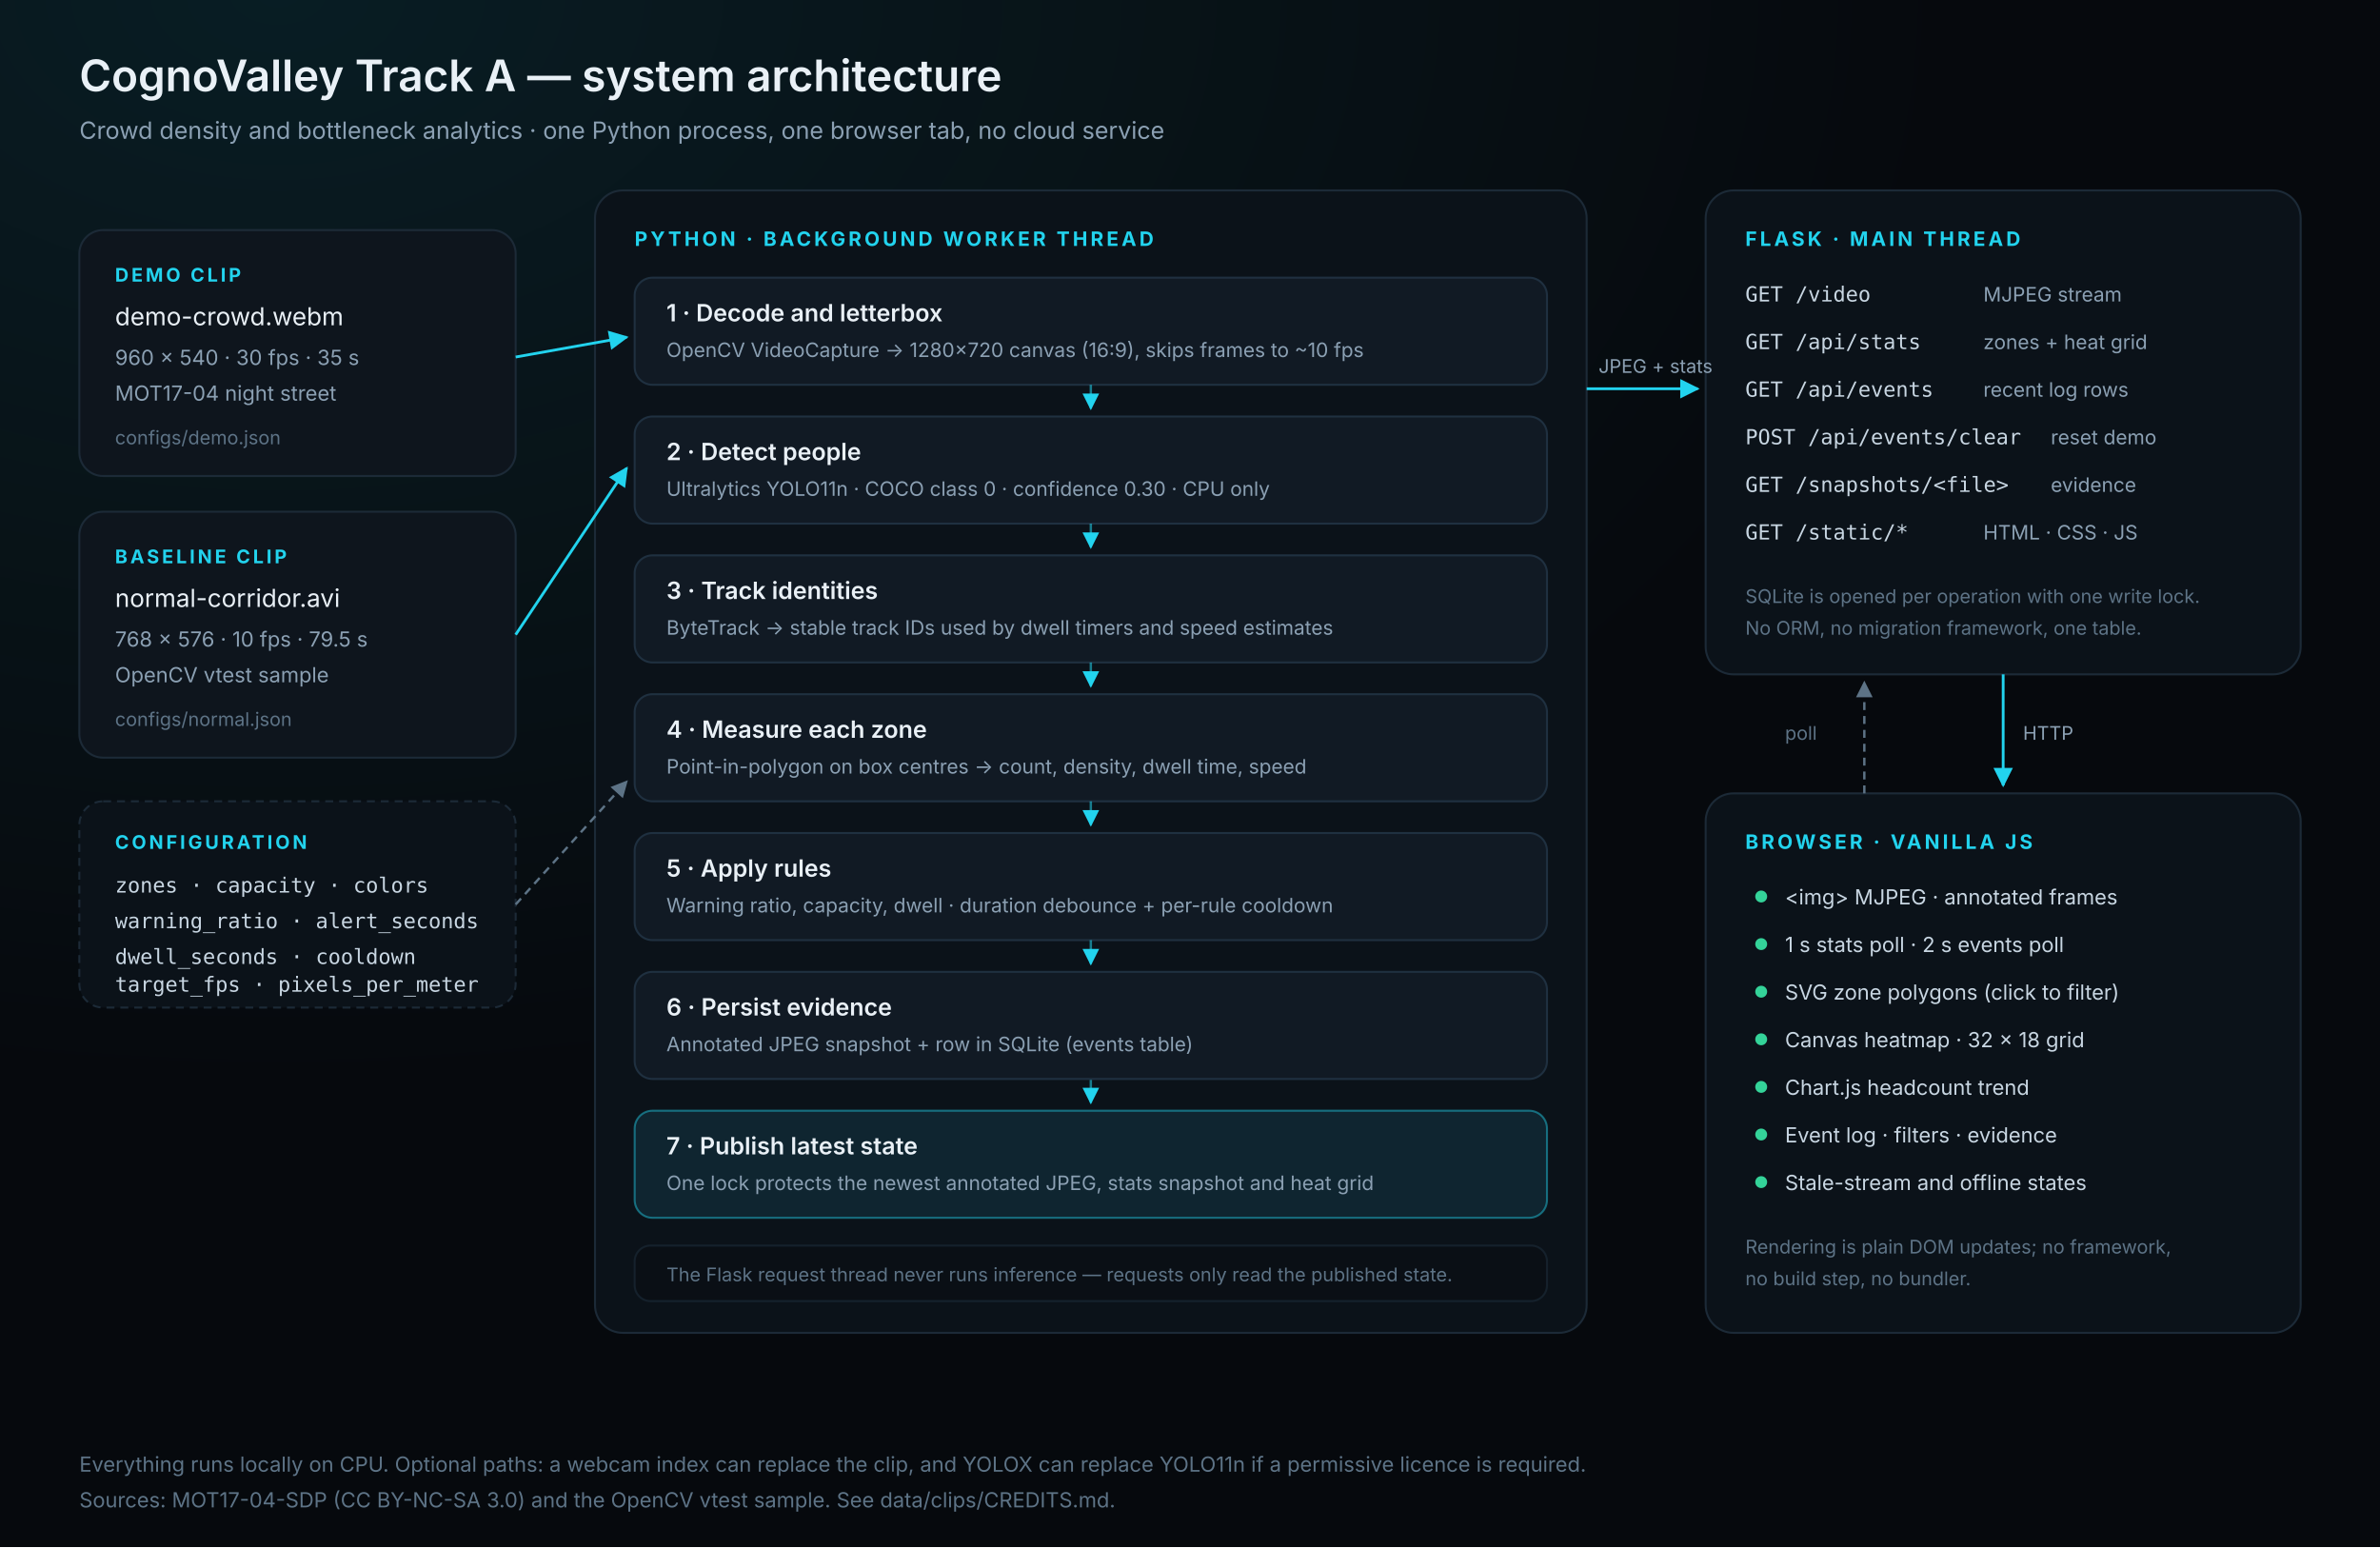
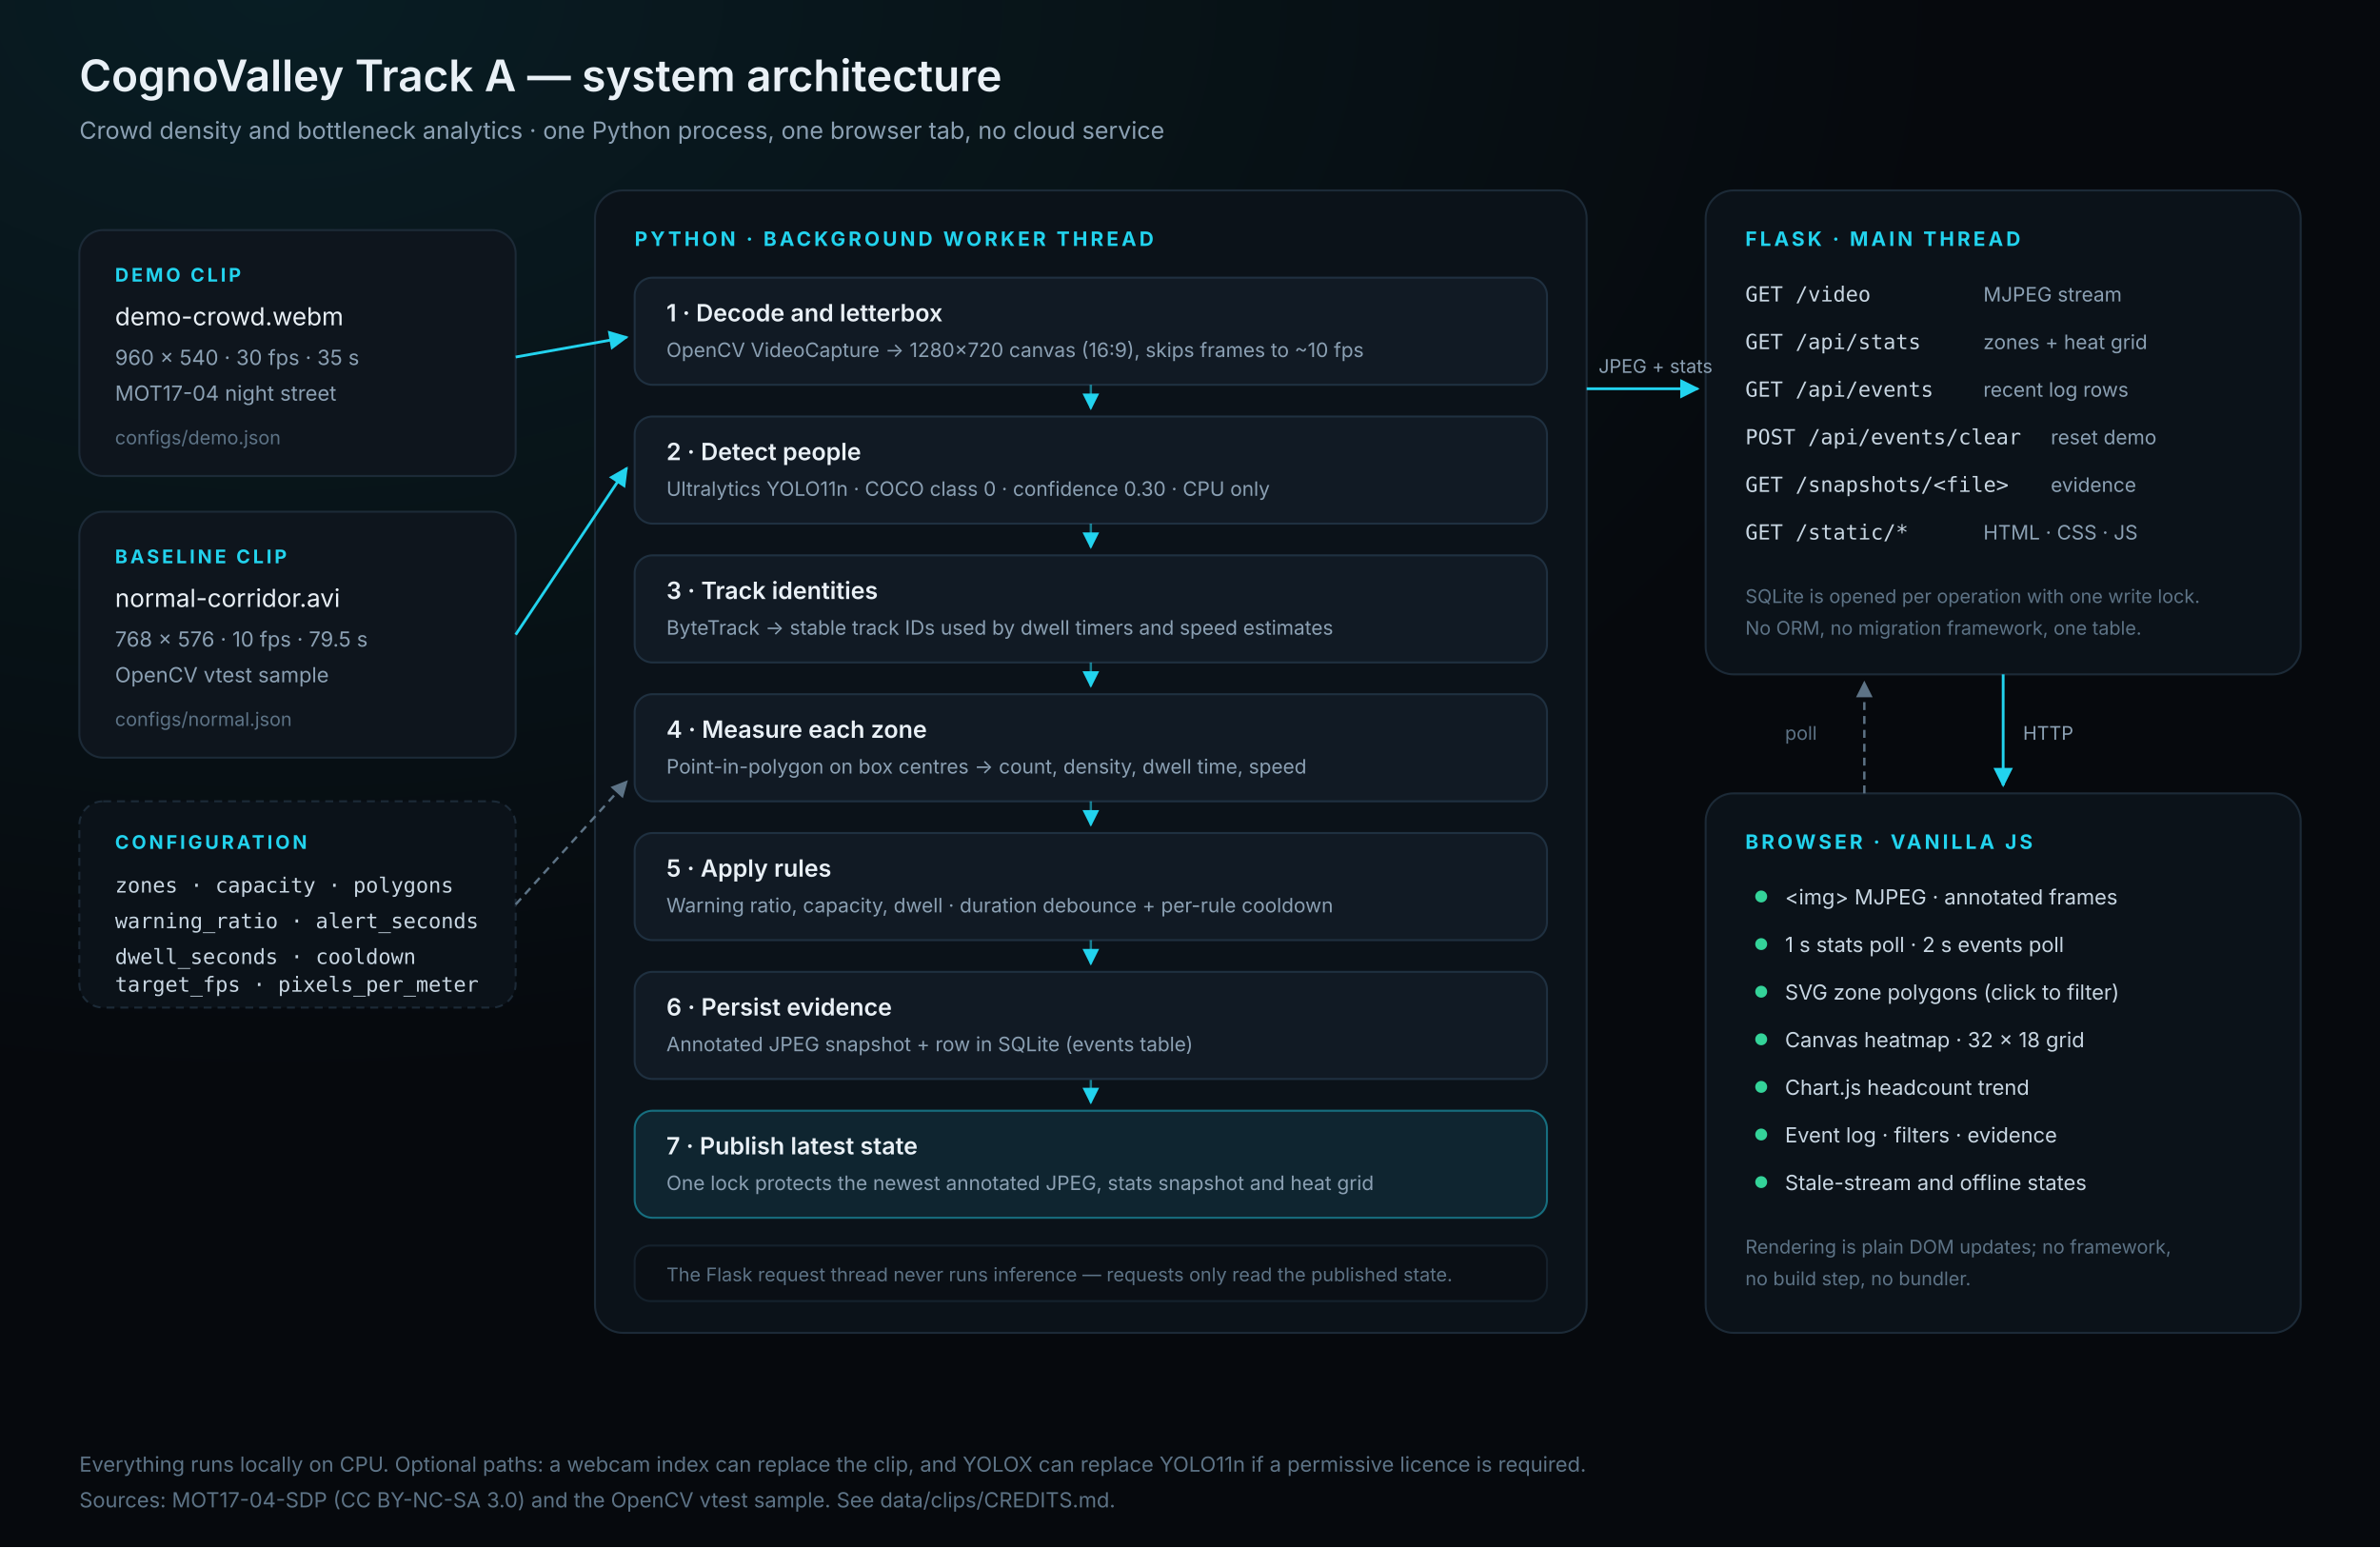
<svg xmlns="http://www.w3.org/2000/svg" width="1200" height="780" viewBox="0 0 1200 780" role="img" aria-labelledby="title desc">
  <defs>
    <marker id="arrow" viewBox="0 0 10 10" refX="9" refY="5" markerWidth="7" markerHeight="7" orient="auto-start-reverse">
      <path d="M 0 0 L 10 5 L 0 10 z" fill="#22d3ee" />
    </marker>
    <marker id="arrow-dim" viewBox="0 0 10 10" refX="9" refY="5" markerWidth="7" markerHeight="7" orient="auto-start-reverse">
      <path d="M 0 0 L 10 5 L 0 10 z" fill="#5d7386" />
    </marker>
  </defs>
  <rect width="1200" height="780" fill="#06090d" />
  <rect x="0" y="0" width="1200" height="780" fill="url(#bg)" />
  <defs>
    <radialGradient id="bg" cx="12%" cy="0%" r="70%">
      <stop offset="0%" stop-color="#22d3ee" stop-opacity="0.10" />
      <stop offset="100%" stop-color="#22d3ee" stop-opacity="0" />
    </radialGradient>
  </defs>
  <text x="40" y="46" fill="#e9f0f6" font-family="Segoe UI, Inter, sans-serif" font-size="22" font-weight="600">CognoValley Track A — system architecture</text>
  <text x="40" y="70" fill="#8ba0b3" font-family="Segoe UI, Inter, sans-serif" font-size="12">Crowd density and bottleneck analytics · one Python process, one browser tab, no cloud service</text>
  <rect x="40" y="116" width="220" height="124" rx="12" fill="#0e151d" stroke="#1c2a37" />
  <text x="58" y="142" fill="#22d3ee" font-family="Segoe UI, Inter, sans-serif" font-size="9.5" font-weight="700" letter-spacing="1.4">DEMO CLIP</text>
  <text x="58" y="164" fill="#e9f0f6" font-family="Segoe UI, Inter, sans-serif" font-size="12.5">demo-crowd.webm</text>
  <text x="58" y="184" fill="#8ba0b3" font-family="Segoe UI, Inter, sans-serif" font-size="10.5">960 × 540 · 30 fps · 35 s</text>
  <text x="58" y="202" fill="#8ba0b3" font-family="Segoe UI, Inter, sans-serif" font-size="10.5">MOT17-04 night street</text>
  <text x="58" y="224" fill="#5d7386" font-family="Segoe UI, Inter, sans-serif" font-size="9.5">configs/demo.json</text>
  <rect x="40" y="258" width="220" height="124" rx="12" fill="#0e151d" stroke="#1c2a37" />
  <text x="58" y="284" fill="#22d3ee" font-family="Segoe UI, Inter, sans-serif" font-size="9.5" font-weight="700" letter-spacing="1.4">BASELINE CLIP</text>
  <text x="58" y="306" fill="#e9f0f6" font-family="Segoe UI, Inter, sans-serif" font-size="12.5">normal-corridor.avi</text>
  <text x="58" y="326" fill="#8ba0b3" font-family="Segoe UI, Inter, sans-serif" font-size="10.5">768 × 576 · 10 fps · 79.5 s</text>
  <text x="58" y="344" fill="#8ba0b3" font-family="Segoe UI, Inter, sans-serif" font-size="10.5">OpenCV vtest sample</text>
  <text x="58" y="366" fill="#5d7386" font-family="Segoe UI, Inter, sans-serif" font-size="9.5">configs/normal.json</text>
  <rect x="40" y="404" width="220" height="104" rx="12" fill="#0b1219" stroke="#1c2a37" stroke-dasharray="4 3" />
  <text x="58" y="428" fill="#22d3ee" font-family="Segoe UI, Inter, sans-serif" font-size="9.5" font-weight="700" letter-spacing="1.4">CONFIGURATION</text>
-   <text x="58" y="450" fill="#c8d6e2" font-family="Consolas, monospace" font-size="10.5">zones · capacity · colors</text>
+   <text x="58" y="450" fill="#c8d6e2" font-family="Consolas, monospace" font-size="10.5">zones · capacity · polygons</text>
  <text x="58" y="468" fill="#c8d6e2" font-family="Consolas, monospace" font-size="10.5">warning_ratio · alert_seconds</text>
  <text x="58" y="486" fill="#c8d6e2" font-family="Consolas, monospace" font-size="10.5">dwell_seconds · cooldown</text>
  <text x="58" y="500" fill="#c8d6e2" font-family="Consolas, monospace" font-size="10.5">target_fps · pixels_per_meter</text>
  <rect x="300" y="96" width="500" height="576" rx="14" fill="#0b1219" stroke="#1c2a37" />
  <text x="320" y="124" fill="#22d3ee" font-family="Segoe UI, Inter, sans-serif" font-size="10" font-weight="700" letter-spacing="1.5">PYTHON · BACKGROUND WORKER THREAD</text>
  <rect x="320" y="140" width="460" height="54" rx="9" fill="#111a24" stroke="#1f3040" />
  <text x="336" y="162" fill="#e9f0f6" font-family="Segoe UI, Inter, sans-serif" font-size="12" font-weight="600">1 · Decode and letterbox</text>
  <text x="336" y="180" fill="#8ba0b3" font-family="Segoe UI, Inter, sans-serif" font-size="10">OpenCV VideoCapture → 1280×720 canvas (16:9), skips frames to ~10 fps</text>
  <rect x="320" y="210" width="460" height="54" rx="9" fill="#111a24" stroke="#1f3040" />
  <text x="336" y="232" fill="#e9f0f6" font-family="Segoe UI, Inter, sans-serif" font-size="12" font-weight="600">2 · Detect people</text>
  <text x="336" y="250" fill="#8ba0b3" font-family="Segoe UI, Inter, sans-serif" font-size="10">Ultralytics YOLO11n · COCO class 0 · confidence 0.30 · CPU only</text>
  <rect x="320" y="280" width="460" height="54" rx="9" fill="#111a24" stroke="#1f3040" />
  <text x="336" y="302" fill="#e9f0f6" font-family="Segoe UI, Inter, sans-serif" font-size="12" font-weight="600">3 · Track identities</text>
  <text x="336" y="320" fill="#8ba0b3" font-family="Segoe UI, Inter, sans-serif" font-size="10">ByteTrack → stable track IDs used by dwell timers and speed estimates</text>
  <rect x="320" y="350" width="460" height="54" rx="9" fill="#111a24" stroke="#1f3040" />
  <text x="336" y="372" fill="#e9f0f6" font-family="Segoe UI, Inter, sans-serif" font-size="12" font-weight="600">4 · Measure each zone</text>
  <text x="336" y="390" fill="#8ba0b3" font-family="Segoe UI, Inter, sans-serif" font-size="10">Point-in-polygon on box centres → count, density, dwell time, speed</text>
  <rect x="320" y="420" width="460" height="54" rx="9" fill="#111a24" stroke="#1f3040" />
  <text x="336" y="442" fill="#e9f0f6" font-family="Segoe UI, Inter, sans-serif" font-size="12" font-weight="600">5 · Apply rules</text>
  <text x="336" y="460" fill="#8ba0b3" font-family="Segoe UI, Inter, sans-serif" font-size="10">Warning ratio, capacity, dwell · duration debounce + per-rule cooldown</text>
  <line x1="550" y1="194" x2="550" y2="206" stroke="#22d3ee" stroke-width="1.2" stroke-opacity="0.55" marker-end="url(#arrow)" />
  <line x1="550" y1="264" x2="550" y2="276" stroke="#22d3ee" stroke-width="1.2" stroke-opacity="0.55" marker-end="url(#arrow)" />
  <line x1="550" y1="334" x2="550" y2="346" stroke="#22d3ee" stroke-width="1.2" stroke-opacity="0.55" marker-end="url(#arrow)" />
  <line x1="550" y1="404" x2="550" y2="416" stroke="#22d3ee" stroke-width="1.2" stroke-opacity="0.55" marker-end="url(#arrow)" />
  <line x1="550" y1="474" x2="550" y2="486" stroke="#22d3ee" stroke-width="1.2" stroke-opacity="0.55" marker-end="url(#arrow)" />
  <line x1="550" y1="544" x2="550" y2="556" stroke="#22d3ee" stroke-width="1.2" stroke-opacity="0.55" marker-end="url(#arrow)" />
  <rect x="320" y="490" width="460" height="54" rx="9" fill="#111a24" stroke="#1f3040" />
  <text x="336" y="512" fill="#e9f0f6" font-family="Segoe UI, Inter, sans-serif" font-size="12" font-weight="600">6 · Persist evidence</text>
  <text x="336" y="530" fill="#8ba0b3" font-family="Segoe UI, Inter, sans-serif" font-size="10">Annotated JPEG snapshot + row in SQLite (events table)</text>
  <rect x="320" y="560" width="460" height="54" rx="9" fill="#0f2530" stroke="#22d3ee" stroke-opacity="0.45" />
  <text x="336" y="582" fill="#e9f0f6" font-family="Segoe UI, Inter, sans-serif" font-size="12" font-weight="600">7 · Publish latest state</text>
  <text x="336" y="600" fill="#8ba0b3" font-family="Segoe UI, Inter, sans-serif" font-size="10">One lock protects the newest annotated JPEG, stats snapshot and heat grid</text>
  <rect x="320" y="628" width="460" height="28" rx="8" fill="#0a0f15" stroke="#15212c" />
  <text x="336" y="646" fill="#5d7386" font-family="Segoe UI, Inter, sans-serif" font-size="9.5">The Flask request thread never runs inference — requests only read the published state.</text>
  <rect x="860" y="96" width="300" height="244" rx="14" fill="#0b1219" stroke="#1c2a37" />
  <text x="880" y="124" fill="#22d3ee" font-family="Segoe UI, Inter, sans-serif" font-size="10" font-weight="700" letter-spacing="1.5">FLASK · MAIN THREAD</text>
  <text x="880" y="152" fill="#c8d6e2" font-family="Consolas, monospace" font-size="10.5">GET  /video</text>
  <text x="1000" y="152" fill="#8ba0b3" font-family="Segoe UI, Inter, sans-serif" font-size="10">MJPEG stream</text>
  <text x="880" y="176" fill="#c8d6e2" font-family="Consolas, monospace" font-size="10.5">GET  /api/stats</text>
  <text x="1000" y="176" fill="#8ba0b3" font-family="Segoe UI, Inter, sans-serif" font-size="10">zones + heat grid</text>
  <text x="880" y="200" fill="#c8d6e2" font-family="Consolas, monospace" font-size="10.5">GET  /api/events</text>
  <text x="1000" y="200" fill="#8ba0b3" font-family="Segoe UI, Inter, sans-serif" font-size="10">recent log rows</text>
  <text x="880" y="224" fill="#c8d6e2" font-family="Consolas, monospace" font-size="10.5">POST /api/events/clear</text>
  <text x="1034" y="224" fill="#8ba0b3" font-family="Segoe UI, Inter, sans-serif" font-size="10">reset demo</text>
  <text x="880" y="248" fill="#c8d6e2" font-family="Consolas, monospace" font-size="10.5">GET  /snapshots/&lt;file&gt;</text>
  <text x="1034" y="248" fill="#8ba0b3" font-family="Segoe UI, Inter, sans-serif" font-size="10">evidence</text>
  <text x="880" y="272" fill="#c8d6e2" font-family="Consolas, monospace" font-size="10.5">GET  /static/*</text>
  <text x="1000" y="272" fill="#8ba0b3" font-family="Segoe UI, Inter, sans-serif" font-size="10">HTML · CSS · JS</text>
  <text x="880" y="304" fill="#5d7386" font-family="Segoe UI, Inter, sans-serif" font-size="9.5">SQLite is opened per operation with one write lock.</text>
  <text x="880" y="320" fill="#5d7386" font-family="Segoe UI, Inter, sans-serif" font-size="9.5">No ORM, no migration framework, one table.</text>
  <rect x="860" y="400" width="300" height="272" rx="14" fill="#0b1219" stroke="#1c2a37" />
  <text x="880" y="428" fill="#22d3ee" font-family="Segoe UI, Inter, sans-serif" font-size="10" font-weight="700" letter-spacing="1.5">BROWSER · VANILLA JS</text>
  <circle cx="888" cy="452" r="3" fill="#34d399" />
  <text x="900" y="456" fill="#c8d6e2" font-family="Segoe UI, Inter, sans-serif" font-size="10.5">&lt;img&gt; MJPEG · annotated frames</text>
  <circle cx="888" cy="476" r="3" fill="#34d399" />
  <text x="900" y="480" fill="#c8d6e2" font-family="Segoe UI, Inter, sans-serif" font-size="10.5">1 s stats poll · 2 s events poll</text>
  <circle cx="888" cy="500" r="3" fill="#34d399" />
  <text x="900" y="504" fill="#c8d6e2" font-family="Segoe UI, Inter, sans-serif" font-size="10.5">SVG zone polygons (click to filter)</text>
  <circle cx="888" cy="524" r="3" fill="#34d399" />
  <text x="900" y="528" fill="#c8d6e2" font-family="Segoe UI, Inter, sans-serif" font-size="10.5">Canvas heatmap · 32 × 18 grid</text>
  <circle cx="888" cy="548" r="3" fill="#34d399" />
  <text x="900" y="552" fill="#c8d6e2" font-family="Segoe UI, Inter, sans-serif" font-size="10.5">Chart.js headcount trend</text>
  <circle cx="888" cy="572" r="3" fill="#34d399" />
  <text x="900" y="576" fill="#c8d6e2" font-family="Segoe UI, Inter, sans-serif" font-size="10.5">Event log · filters · evidence</text>
  <circle cx="888" cy="596" r="3" fill="#34d399" />
  <text x="900" y="600" fill="#c8d6e2" font-family="Segoe UI, Inter, sans-serif" font-size="10.5">Stale-stream and offline states</text>
  <text x="880" y="632" fill="#5d7386" font-family="Segoe UI, Inter, sans-serif" font-size="9.5">Rendering is plain DOM updates; no framework,</text>
  <text x="880" y="648" fill="#5d7386" font-family="Segoe UI, Inter, sans-serif" font-size="9.5">no build step, no bundler.</text>
  <line x1="260" y1="180" x2="316" y2="170" stroke="#22d3ee" stroke-width="1.4" marker-end="url(#arrow)" />
  <line x1="260" y1="320" x2="316" y2="236" stroke="#22d3ee" stroke-width="1.4" marker-end="url(#arrow)" />
  <line x1="260" y1="456" x2="316" y2="394" stroke="#5d7386" stroke-width="1.2" stroke-dasharray="4 3" marker-end="url(#arrow-dim)" />
  <line x1="800" y1="196" x2="856" y2="196" stroke="#22d3ee" stroke-width="1.4" marker-end="url(#arrow)" />
  <text x="806" y="188" fill="#8ba0b3" font-family="Segoe UI, Inter, sans-serif" font-size="9.5">JPEG + stats</text>
  <line x1="1010" y1="340" x2="1010" y2="396" stroke="#22d3ee" stroke-width="1.4" marker-end="url(#arrow)" />
  <text x="1020" y="373" fill="#8ba0b3" font-family="Segoe UI, Inter, sans-serif" font-size="9.5">HTTP</text>
  <line x1="940" y1="400" x2="940" y2="344" stroke="#5d7386" stroke-width="1.2" stroke-dasharray="4 3" marker-end="url(#arrow-dim)" />
  <text x="900" y="373" fill="#5d7386" font-family="Segoe UI, Inter, sans-serif" font-size="9.5">poll</text>
  <text x="40" y="742" fill="#5d7386" font-family="Segoe UI, Inter, sans-serif" font-size="10.5">Everything runs locally on CPU. Optional paths: a webcam index can replace the clip, and YOLOX can replace YOLO11n if a permissive licence is required.</text>
  <text x="40" y="760" fill="#5d7386" font-family="Segoe UI, Inter, sans-serif" font-size="10.5">Sources: MOT17-04-SDP (CC BY-NC-SA 3.0) and the OpenCV vtest sample. See data/clips/CREDITS.md.</text>
</svg>
